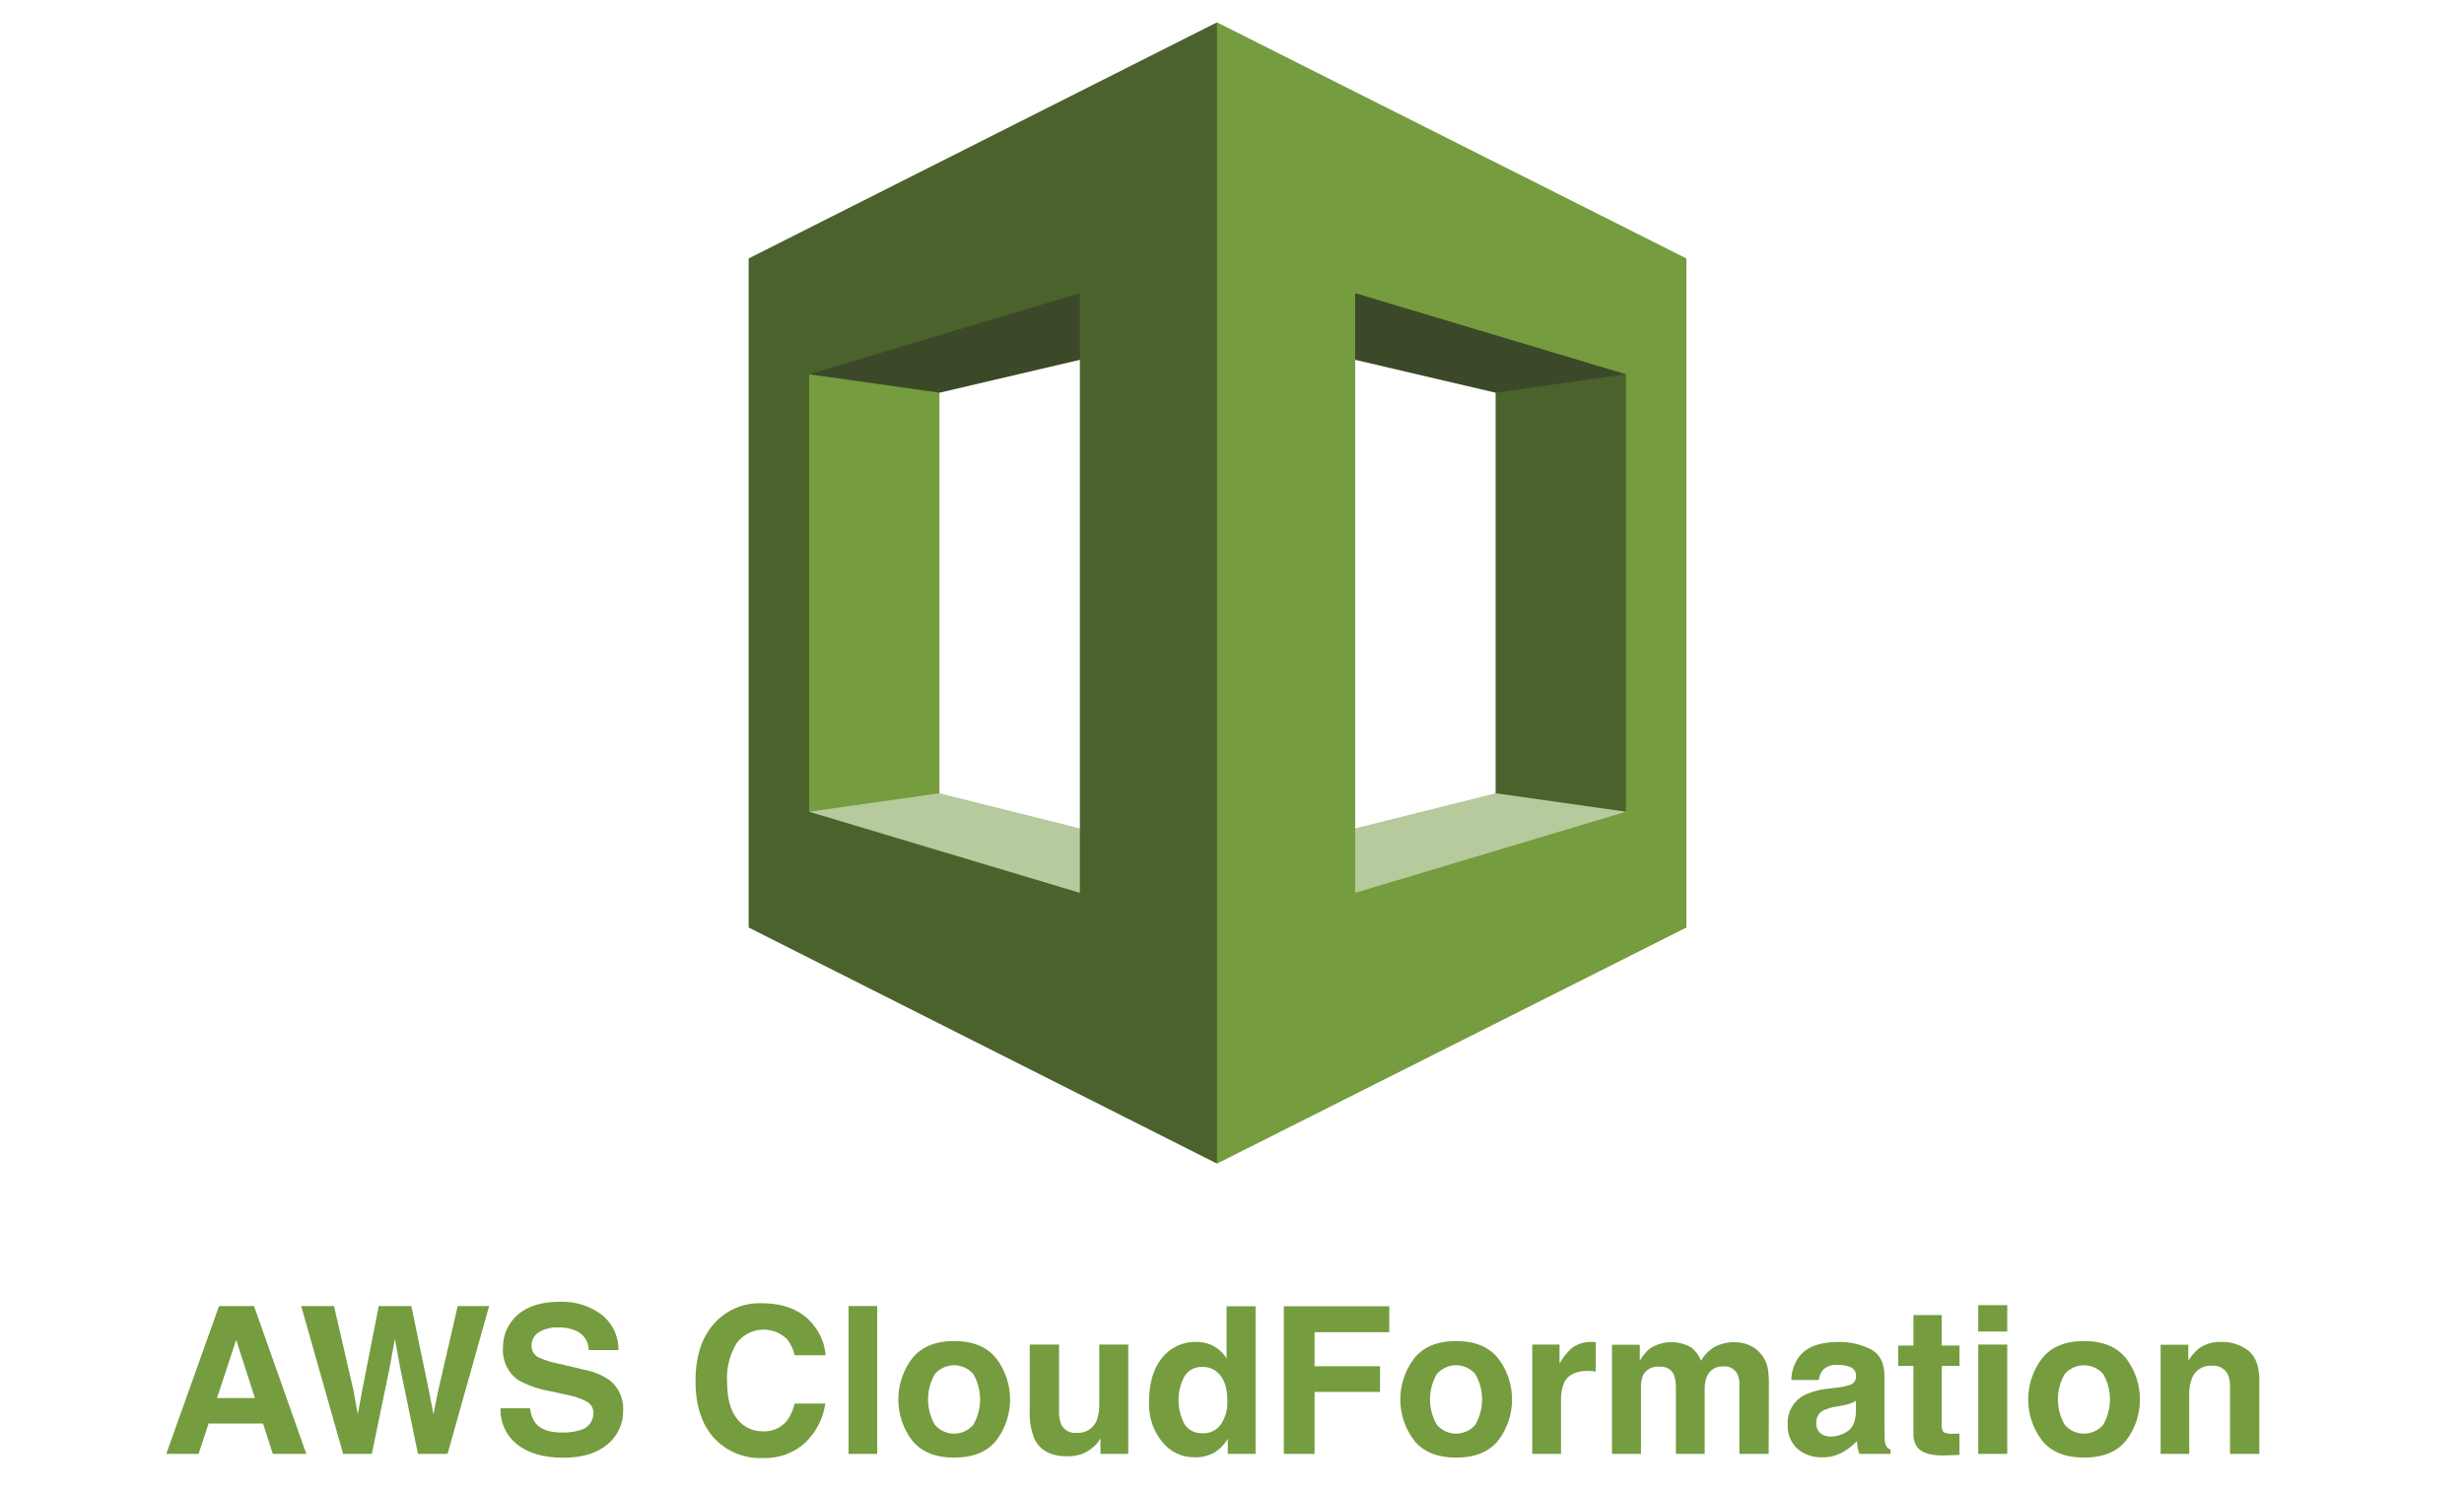
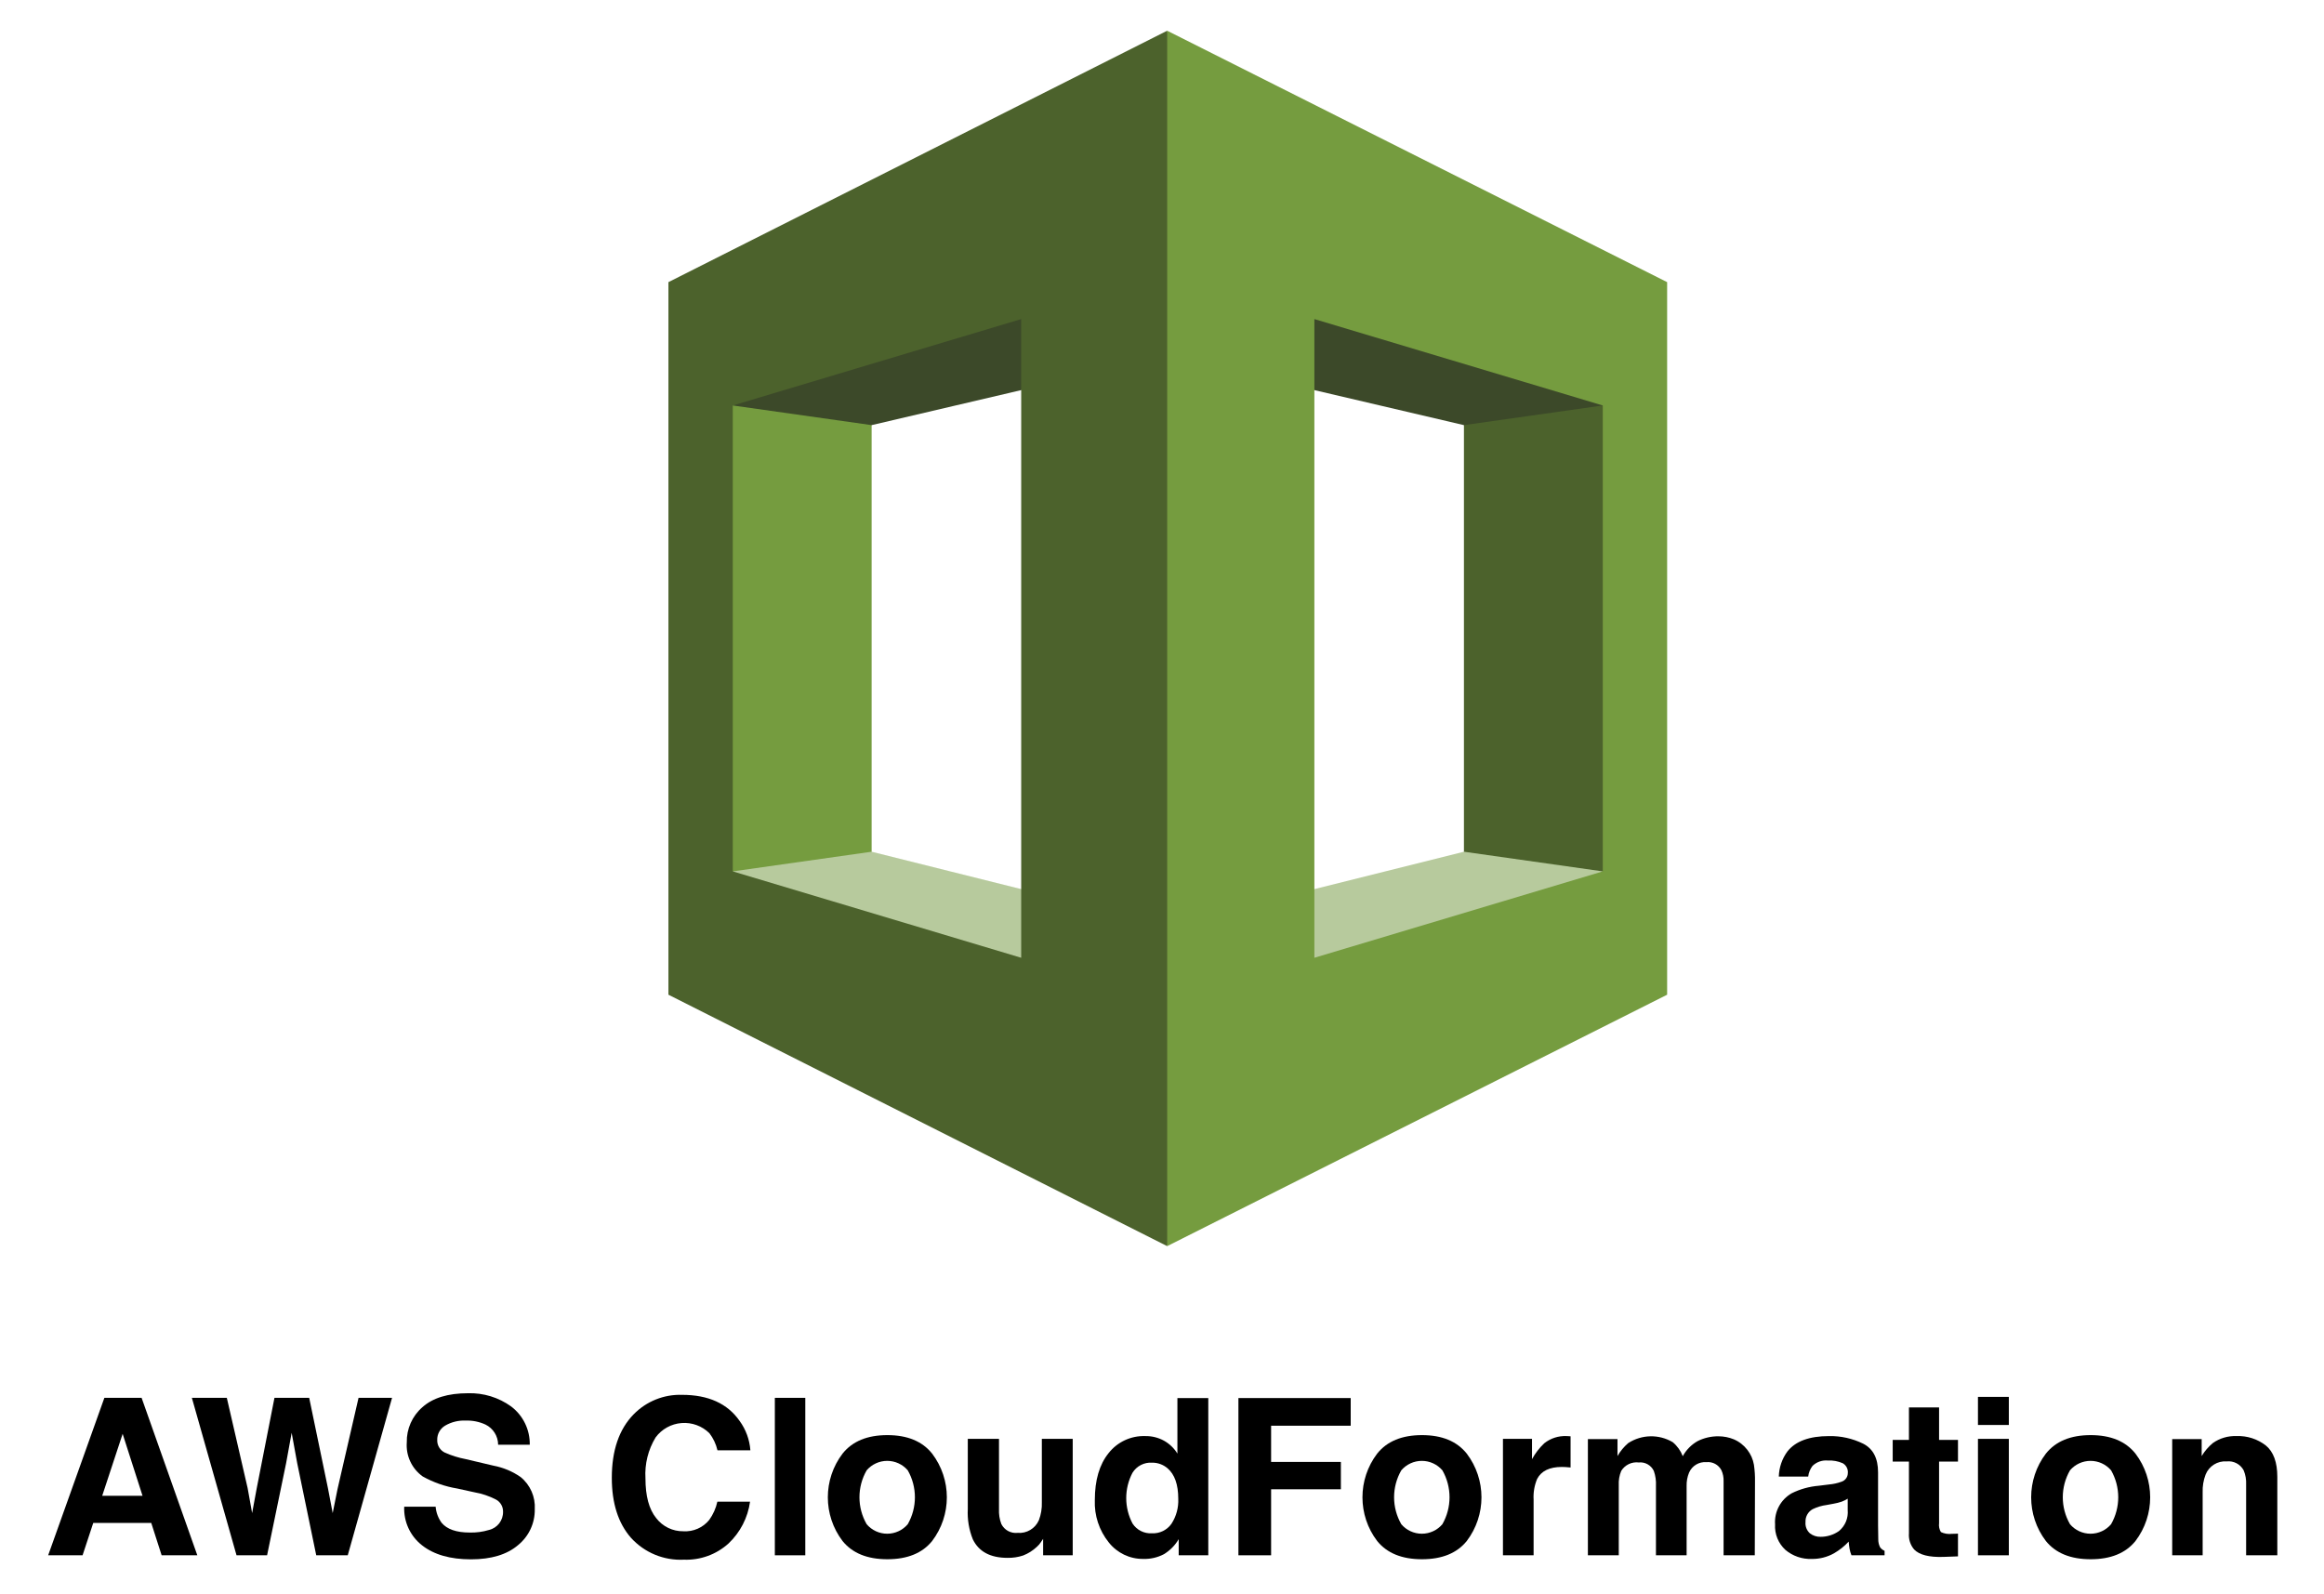
- <svg xmlns="http://www.w3.org/2000/svg" id="Layer_1" data-name="Layer 1" viewBox="0 0 433.333 262.08">
+ <svg xmlns="http://www.w3.org/2000/svg" id="Layer_1" data-name="Layer 1" viewBox="0 0 383.76 263.12">
  <defs>
    <style>.cls-1{fill:#759c3f;}.cls-2{fill:#b7ca9d;}.cls-3{fill:#4c622c;}.cls-4{fill:#3c4929;}</style>
  </defs>
-   <polygon class="cls-1" points="165.218 160.387 137.272 153.499 137.272 56.97 165.218 51.558 165.218 160.387" />
-   <polygon class="cls-2" points="142.291 142.774 214.811 196.5 214.811 151.925 165.218 139.527 142.291 142.774" />
-   <polygon class="cls-3" points="263.026 151.925 290.479 153.499 291.266 62.481 263.026 53.526 263.026 151.925" />
-   <polygon class="cls-4" points="214.811 57.462 165.218 69.073 142.291 65.826 214.811 13.478 214.811 57.462" />
-   <polygon class="cls-2" points="285.953 142.774 213.433 193.252 213.433 151.925 263.026 139.527 285.953 142.774" />
-   <polygon class="cls-4" points="213.433 57.462 263.026 69.073 285.953 65.826 214.122 11.313 213.433 57.462" />
-   <path class="cls-3" d="M189.915,157.042l-47.625-14.268V65.826l47.625-14.268ZM214.023,3.933l-82.36,41.524V163.142L214.023,204.667l20.959-98.989Z" />
-   <path class="cls-1" d="M238.327,51.558l47.625,14.268v76.948l-47.625,14.268V51.558ZM214.023,204.667l82.556-41.524V45.458L214.023,3.933Z" />
-   <path class="cls-1" d="M38.522,229.722h6.148l9.2,26.005H47.978l-1.716-5.346H36.686l-1.763,5.346H29.239Zm-.358,16.178h6.66L41.539,235.667Z" />
-   <path class="cls-1" d="M58.74,229.722l3.433,14.892.748,4.145.75-4.06,2.937-14.977h5.734l3.09,14.89.791,4.146.803-3.985,3.467-15.051h5.532L78.71,255.727H73.507l-3.141-15.208-.917-5.027-.917,5.027-3.141,15.208H60.345l-7.374-26.005Z" />
-   <path class="cls-1" d="M93.222,247.699a5.268,5.268,0,0,0,.991,2.664q1.351,1.605,4.629,1.605a9.959,9.959,0,0,0,3.188-.424,3.025,3.025,0,0,0,2.324-3.017,2.222,2.222,0,0,0-1.138-1.993,12.355,12.355,0,0,0-3.61-1.218l-2.815-.617a17.545,17.545,0,0,1-5.703-1.993A6.341,6.341,0,0,1,88.458,237.079a7.474,7.474,0,0,1,2.572-5.805q2.572-2.312,7.555-2.312a11.581,11.581,0,0,1,7.099,2.18,7.745,7.745,0,0,1,3.081,6.324H103.542a3.72,3.72,0,0,0-2.098-3.334,7.182,7.182,0,0,0-3.237-.653,6.164,6.164,0,0,0-3.437.847,2.679,2.679,0,0,0-1.284,2.364,2.23,2.23,0,0,0,1.266,2.082,15.768,15.768,0,0,0,3.455,1.076l4.563,1.076a11.607,11.607,0,0,1,4.498,1.888,6.362,6.362,0,0,1,2.325,5.311,7.462,7.462,0,0,1-2.755,5.919q-2.755,2.355-7.784,2.354-5.136,0-8.078-2.319a7.677,7.677,0,0,1-2.942-6.378Z" />
-   <path class="cls-1" d="M125.927,232.438a10.705,10.705,0,0,1,7.994-3.211q6.493,0,9.495,4.305a9.388,9.388,0,0,1,1.78,4.852h-5.434a7.402,7.402,0,0,0-1.331-2.822,5.9,5.9,0,0,0-8.884.697,11.677,11.677,0,0,0-1.676,6.766q0,4.375,1.769,6.554a5.542,5.542,0,0,0,4.496,2.179,5.092,5.092,0,0,0,4.263-1.87,8.209,8.209,0,0,0,1.346-3.017h5.398a11.716,11.716,0,0,1-3.569,6.916,10.391,10.391,0,0,1-7.356,2.664,11.039,11.039,0,0,1-8.727-3.6q-3.176-3.615-3.176-9.915Q122.313,236.127,125.927,232.438Z" />
-   <path class="cls-1" d="M154.264,255.727h-5.028V229.722h5.028Z" />
-   <path class="cls-1" d="M175.205,253.374q-2.435,3.006-7.392,3.005-4.958,0-7.392-3.005a11.931,11.931,0,0,1,0-14.445q2.435-3.05,7.392-3.05,4.957,0,7.392,3.05a11.931,11.931,0,0,1,0,14.445Zm-4.022-2.779a8.975,8.975,0,0,0,0-8.904,4.468,4.468,0,0,0-6.784,0,8.921,8.921,0,0,0,0,8.904,4.452,4.452,0,0,0,6.784,0Z" />
-   <path class="cls-1" d="M186.25,236.496v11.592a6.087,6.087,0,0,0,.386,2.47,2.67,2.67,0,0,0,2.686,1.464,3.507,3.507,0,0,0,3.511-2.082,7.556,7.556,0,0,0,.492-2.981V236.496h5.099v19.23h-4.888v-2.717c-.046.059-.164.235-.352.529a3.545,3.545,0,0,1-.668.776,6.998,6.998,0,0,1-2.278,1.446,7.748,7.748,0,0,1-2.578.389q-4.258,0-5.735-3.07a11.764,11.764,0,0,1-.827-4.992v-11.592Z" />
-   <path class="cls-1" d="M213.507,236.806a6.102,6.102,0,0,1,2.205,2.125v-9.174h5.099v25.97h-4.887V253.062a7.091,7.091,0,0,1-2.452,2.487,6.887,6.887,0,0,1-3.423.776,7.143,7.143,0,0,1-5.672-2.726,10.465,10.465,0,0,1-2.303-6.995q0-4.922,2.268-7.745a7.374,7.374,0,0,1,6.06-2.822A6.206,6.206,0,0,1,213.507,236.806Zm1.234,13.699a7.014,7.014,0,0,0,1.111-4.111q0-3.527-1.781-5.046a3.837,3.837,0,0,0-2.541-.917,3.533,3.533,0,0,0-3.237,1.667,8.989,8.989,0,0,0,.018,8.398,3.552,3.552,0,0,0,3.185,1.596A3.711,3.711,0,0,0,214.741,250.505Z" />
-   <path class="cls-1" d="M225.785,229.757h18.542v4.569H231.184v5.981H242.704v4.516H231.184v10.903h-5.398Z" />
-   <path class="cls-1" d="M263.486,253.374q-2.435,3.006-7.392,3.005-4.958,0-7.393-3.005a11.931,11.931,0,0,1,0-14.445q2.435-3.05,7.393-3.05,4.957,0,7.392,3.05a11.931,11.931,0,0,1,0,14.445Zm-4.022-2.779a8.972,8.972,0,0,0,0-8.904,4.468,4.468,0,0,0-6.783,0,8.921,8.921,0,0,0,0,8.904,4.451,4.451,0,0,0,6.783,0Z" />
-   <path class="cls-1" d="M280.202,236.047c.065.006.209.015.433.026v5.151q-.476-.053-.847-.07t-.6-.018q-3.035,0-4.075,1.976a7.678,7.678,0,0,0-.583,3.423v9.191h-5.062V236.496h4.798v3.353a10.638,10.638,0,0,1,2.029-2.629,5.522,5.522,0,0,1,3.67-1.182Q280.105,236.038,280.202,236.047Z" />
-   <path class="cls-1" d="M307.575,236.567a5.583,5.583,0,0,1,2.24,1.729,5.522,5.522,0,0,1,1.094,2.47,17.012,17.012,0,0,1,.177,2.841l-.035,12.12h-5.151V243.482a4.016,4.016,0,0,0-.354-1.799,2.506,2.506,0,0,0-2.47-1.341,2.889,2.889,0,0,0-2.875,1.729,5.415,5.415,0,0,0-.406,2.205v11.45h-5.063v-11.45a6.429,6.429,0,0,0-.353-2.487,2.464,2.464,0,0,0-2.487-1.394,2.969,2.969,0,0,0-2.894,1.394,5.37,5.37,0,0,0-.406,2.364v11.573h-5.099V236.532h4.888v2.805a8.089,8.089,0,0,1,1.764-2.135,6.984,6.984,0,0,1,7.357-.159,5.665,5.665,0,0,1,1.658,2.312,6.389,6.389,0,0,1,2.452-2.487,7.48,7.48,0,0,1,3.458-.794A6.697,6.697,0,0,1,307.575,236.567Z" />
-   <path class="cls-1" d="M323.324,244.029a7.965,7.965,0,0,0,2.008-.44,1.512,1.512,0,0,0,1.085-1.429,1.691,1.691,0,0,0-.832-1.633,5.26,5.26,0,0,0-2.441-.449,3.203,3.203,0,0,0-2.557.882,3.634,3.634,0,0,0-.716,1.765h-4.852a7.358,7.358,0,0,1,1.418-4.146q2.001-2.54,6.875-2.54a12.256,12.256,0,0,1,5.634,1.252q2.464,1.254,2.463,4.729v8.821q0,.917.035,2.223a2.8,2.8,0,0,0,.3,1.341,1.802,1.802,0,0,0,.741.582v.741H327.017a5.552,5.552,0,0,1-.317-1.094q-.089-.511-.142-1.164a10.421,10.421,0,0,1-2.413,1.923,7.299,7.299,0,0,1-3.691.935,6.372,6.372,0,0,1-4.339-1.49,5.302,5.302,0,0,1-1.712-4.226,5.474,5.474,0,0,1,2.755-5.134,12.302,12.302,0,0,1,4.443-1.235Zm3.074,2.347a5.491,5.491,0,0,1-.975.485,8.249,8.249,0,0,1-1.35.344l-1.145.212a7.53,7.53,0,0,0-2.312.688,2.295,2.295,0,0,0-1.188,2.135,2.23,2.23,0,0,0,.726,1.861,2.758,2.758,0,0,0,1.764.573,5.259,5.259,0,0,0,3.037-.953q1.389-.952,1.441-3.476Z" />
-   <path class="cls-1" d="M333.826,240.254v-3.581h2.682v-5.363h4.976v5.363h3.122v3.581H341.483V250.416a2.289,2.289,0,0,0,.3,1.474,3.31,3.31,0,0,0,1.835.291c.152,0,.314-.003.485-.009.17-.006.338-.015.502-.026v3.758l-2.381.088q-3.564.123-4.869-1.235a3.672,3.672,0,0,1-.848-2.664V240.254Z" />
-   <path class="cls-1" d="M353.004,234.203h-5.099v-4.64h5.099Zm-5.099,2.293h5.099v19.23h-5.099Z" />
-   <path class="cls-1" d="M373.909,253.374q-2.435,3.006-7.392,3.005-4.958,0-7.393-3.005a11.931,11.931,0,0,1,0-14.445q2.435-3.05,7.393-3.05,4.957,0,7.392,3.05a11.931,11.931,0,0,1,0,14.445Zm-4.022-2.779a8.972,8.972,0,0,0,0-8.904,4.468,4.468,0,0,0-6.783,0,8.921,8.921,0,0,0,0,8.904,4.451,4.451,0,0,0,6.783,0Z" />
-   <path class="cls-1" d="M395.45,237.6q1.888,1.56,1.888,5.178v12.949h-5.151V244.029a5.371,5.371,0,0,0-.402-2.328,2.83,2.83,0,0,0-2.802-1.482,3.473,3.473,0,0,0-3.485,2.17,7.501,7.501,0,0,0-.49,2.929v10.409h-5.028V236.532h4.869v2.805a8.507,8.507,0,0,1,1.827-2.135,6.328,6.328,0,0,1,3.918-1.164A7.373,7.373,0,0,1,395.45,237.6Z" />
+   <polygon class="cls-1" points="143.931 161.527 115.985 154.639 115.985 58.11 143.931 52.698 143.931 161.527" />
+   <polygon class="cls-2" points="121.004 143.914 193.524 197.64 193.524 153.065 143.931 140.667 121.004 143.914" />
+   <polygon class="cls-3" points="241.739 153.065 269.192 154.639 269.979 63.621 241.739 54.666 241.739 153.065" />
+   <polygon class="cls-4" points="193.524 58.602 143.931 70.213 121.004 66.966 193.524 14.618 193.524 58.602" />
+   <polygon class="cls-2" points="264.666 143.914 192.146 194.392 192.146 153.065 241.739 140.667 264.666 143.914" />
+   <polygon class="cls-4" points="192.146 58.602 241.739 70.213 264.666 66.966 192.835 12.453 192.146 58.602" />
+   <path class="cls-3" d="M168.629,158.182l-47.625-14.268V66.966l47.625-14.268ZM192.736,5.073l-82.36,41.524V164.282l82.36,41.524,20.959-98.989Z" />
+   <path class="cls-1" d="M217.041,52.698l47.625,14.268v76.948l-47.625,14.268ZM192.736,205.807l82.556-41.524V46.598L192.736,5.073Z" />
+   <path d="M17.235,230.862h6.148l9.2,26.005H26.691l-1.716-5.346H15.399l-1.763,5.346H7.953Zm-.358,16.178H23.537L20.252,236.807Z" />
+   <path d="M37.454,230.862l3.433,14.892.748,4.145.75-4.06,2.937-14.977h5.734l3.09,14.89.791,4.146.803-3.985,3.467-15.051h5.532l-7.315,26.005H52.22l-3.141-15.208-.917-5.027-.917,5.027-3.141,15.208h-5.046l-7.374-26.005Z" />
+   <path d="M71.935,248.839a5.268,5.268,0,0,0,.991,2.664q1.351,1.605,4.629,1.605a9.96,9.96,0,0,0,3.188-.424,3.025,3.025,0,0,0,2.324-3.017,2.222,2.222,0,0,0-1.138-1.993,12.355,12.355,0,0,0-3.61-1.218l-2.815-.617a17.545,17.545,0,0,1-5.703-1.993,6.341,6.341,0,0,1-2.629-5.628,7.474,7.474,0,0,1,2.572-5.805q2.572-2.312,7.555-2.312a11.581,11.581,0,0,1,7.099,2.18,7.745,7.745,0,0,1,3.081,6.324H82.255a3.72,3.72,0,0,0-2.098-3.334,7.182,7.182,0,0,0-3.237-.653,6.164,6.164,0,0,0-3.437.847,2.679,2.679,0,0,0-1.284,2.364,2.23,2.23,0,0,0,1.266,2.082,15.768,15.768,0,0,0,3.455,1.076l4.563,1.076a11.607,11.607,0,0,1,4.498,1.888,6.362,6.362,0,0,1,2.325,5.311,7.462,7.462,0,0,1-2.755,5.919q-2.755,2.355-7.784,2.354-5.136,0-8.078-2.319a7.677,7.677,0,0,1-2.942-6.378Z" />
+   <path d="M104.64,233.578a10.705,10.705,0,0,1,7.994-3.211q6.493,0,9.495,4.305a9.388,9.388,0,0,1,1.78,4.852h-5.434a7.402,7.402,0,0,0-1.331-2.822,5.9,5.9,0,0,0-8.884.697,11.677,11.677,0,0,0-1.676,6.766q0,4.375,1.769,6.554a5.542,5.542,0,0,0,4.496,2.179,5.092,5.092,0,0,0,4.263-1.87,8.209,8.209,0,0,0,1.346-3.017h5.398a11.716,11.716,0,0,1-3.569,6.916,10.391,10.391,0,0,1-7.356,2.664,11.039,11.039,0,0,1-8.727-3.6q-3.176-3.615-3.176-9.915Q101.027,237.267,104.64,233.578Z" />
+   <path d="M132.977,256.867h-5.028V230.862h5.028Z" />
+   <path d="M153.918,254.514q-2.435,3.006-7.392,3.005-4.958,0-7.392-3.005a11.931,11.931,0,0,1,0-14.445q2.435-3.05,7.392-3.05,4.957,0,7.392,3.05A11.931,11.931,0,0,1,153.918,254.514Zm-4.022-2.779a8.975,8.975,0,0,0,0-8.904,4.468,4.468,0,0,0-6.784,0,8.921,8.921,0,0,0,0,8.904,4.452,4.452,0,0,0,6.784,0Z" />
+   <path d="M164.963,237.636v11.592a6.088,6.088,0,0,0,.386,2.47,2.67,2.67,0,0,0,2.686,1.464,3.507,3.507,0,0,0,3.511-2.082,7.556,7.556,0,0,0,.492-2.981V237.636h5.099v19.23H172.249v-2.717c-.046.059-.164.235-.352.529a3.545,3.545,0,0,1-.668.776,6.998,6.998,0,0,1-2.278,1.446,7.748,7.748,0,0,1-2.578.389q-4.258,0-5.735-3.07a11.764,11.764,0,0,1-.827-4.992V237.636Z" />
+   <path d="M192.22,237.946a6.102,6.102,0,0,1,2.205,2.125v-9.174h5.099v25.97h-4.887v-2.664a7.092,7.092,0,0,1-2.452,2.487,6.886,6.886,0,0,1-3.423.776,7.143,7.143,0,0,1-5.672-2.726,10.465,10.465,0,0,1-2.303-6.995q0-4.922,2.268-7.745a7.374,7.374,0,0,1,6.06-2.822A6.206,6.206,0,0,1,192.22,237.946Zm1.234,13.699a7.014,7.014,0,0,0,1.111-4.111q0-3.527-1.781-5.046a3.837,3.837,0,0,0-2.541-.917,3.533,3.533,0,0,0-3.237,1.667,8.989,8.989,0,0,0,.018,8.398,3.552,3.552,0,0,0,3.185,1.596A3.711,3.711,0,0,0,193.455,251.645Z" />
+   <path d="M204.499,230.897h18.542v4.569H209.897v5.981h11.521v4.516H209.897v10.903H204.499Z" />
+   <path d="M242.2,254.514q-2.435,3.006-7.392,3.005-4.959,0-7.393-3.005a11.931,11.931,0,0,1,0-14.445q2.435-3.05,7.393-3.05,4.957,0,7.392,3.05A11.931,11.931,0,0,1,242.2,254.514Zm-4.022-2.779a8.972,8.972,0,0,0,0-8.904,4.468,4.468,0,0,0-6.783,0,8.921,8.921,0,0,0,0,8.904,4.451,4.451,0,0,0,6.783,0Z" />
+   <path d="M258.915,237.187c.065.006.209.015.433.026v5.151q-.476-.053-.847-.07t-.6-.018q-3.035,0-4.075,1.976a7.679,7.679,0,0,0-.583,3.423v9.191h-5.062V237.636H252.979v3.353a10.639,10.639,0,0,1,2.029-2.629,5.522,5.522,0,0,1,3.67-1.182Q258.819,237.178,258.915,237.187Z" />
+   <path d="M286.289,237.707a5.583,5.583,0,0,1,2.24,1.729,5.522,5.522,0,0,1,1.094,2.47,17.011,17.011,0,0,1,.177,2.841l-.035,12.12h-5.151V244.622a4.016,4.016,0,0,0-.354-1.799,2.506,2.506,0,0,0-2.47-1.341,2.889,2.889,0,0,0-2.875,1.729,5.415,5.415,0,0,0-.406,2.205v11.45h-5.063V245.416a6.429,6.429,0,0,0-.353-2.487,2.464,2.464,0,0,0-2.487-1.394,2.969,2.969,0,0,0-2.894,1.394,5.37,5.37,0,0,0-.406,2.364v11.573H262.207V237.672h4.888v2.805a8.09,8.09,0,0,1,1.764-2.135,6.984,6.984,0,0,1,7.357-.159,5.665,5.665,0,0,1,1.658,2.312,6.389,6.389,0,0,1,2.452-2.487,7.48,7.48,0,0,1,3.458-.794A6.697,6.697,0,0,1,286.289,237.707Z" />
+   <path d="M302.038,245.169a7.966,7.966,0,0,0,2.008-.44,1.512,1.512,0,0,0,1.085-1.429,1.691,1.691,0,0,0-.832-1.633,5.26,5.26,0,0,0-2.441-.449,3.203,3.203,0,0,0-2.557.882,3.634,3.634,0,0,0-.716,1.765h-4.852a7.358,7.358,0,0,1,1.418-4.146q2.001-2.54,6.875-2.54a12.256,12.256,0,0,1,5.634,1.252q2.464,1.254,2.463,4.729v8.821q0,.917.035,2.223a2.8,2.8,0,0,0,.3,1.341,1.801,1.801,0,0,0,.741.582v.741h-5.469a5.552,5.552,0,0,1-.317-1.094q-.089-.511-.142-1.164a10.421,10.421,0,0,1-2.413,1.923,7.299,7.299,0,0,1-3.691.935,6.372,6.372,0,0,1-4.339-1.49,5.302,5.302,0,0,1-1.712-4.226,5.474,5.474,0,0,1,2.755-5.134,12.302,12.302,0,0,1,4.443-1.235Zm3.074,2.347a5.493,5.493,0,0,1-.975.485,8.249,8.249,0,0,1-1.35.344l-1.145.212a7.53,7.53,0,0,0-2.312.688,2.295,2.295,0,0,0-1.188,2.135,2.23,2.23,0,0,0,.726,1.861,2.758,2.758,0,0,0,1.764.573,5.259,5.259,0,0,0,3.037-.953,4.032,4.032,0,0,0,1.441-3.476Z" />
+   <path d="M312.54,241.394V237.813h2.682v-5.363h4.976v5.363h3.122v3.581h-3.122V251.556a2.289,2.289,0,0,0,.3,1.474,3.31,3.31,0,0,0,1.835.291c.152,0,.314-.003.485-.009.17-.006.338-.015.502-.026v3.758l-2.381.088q-3.564.123-4.869-1.235a3.672,3.672,0,0,1-.848-2.664V241.394Z" />
+   <path d="M331.717,235.343h-5.099v-4.64h5.099Zm-5.099,2.293h5.099v19.23h-5.099Z" />
+   <path d="M352.623,254.514q-2.435,3.006-7.392,3.005-4.959,0-7.393-3.005a11.931,11.931,0,0,1,0-14.445q2.435-3.05,7.393-3.05,4.957,0,7.392,3.05A11.931,11.931,0,0,1,352.623,254.514Zm-4.022-2.779a8.972,8.972,0,0,0,0-8.904,4.468,4.468,0,0,0-6.783,0,8.921,8.921,0,0,0,0,8.904,4.451,4.451,0,0,0,6.783,0Z" />
+   <path d="M374.164,238.74q1.888,1.56,1.888,5.178v12.949h-5.151V245.169a5.371,5.371,0,0,0-.402-2.328,2.83,2.83,0,0,0-2.802-1.482,3.473,3.473,0,0,0-3.485,2.17,7.501,7.501,0,0,0-.49,2.929v10.409h-5.028V237.672H363.561v2.805a8.507,8.507,0,0,1,1.827-2.135,6.328,6.328,0,0,1,3.918-1.164A7.373,7.373,0,0,1,374.164,238.74Z" />
</svg>
